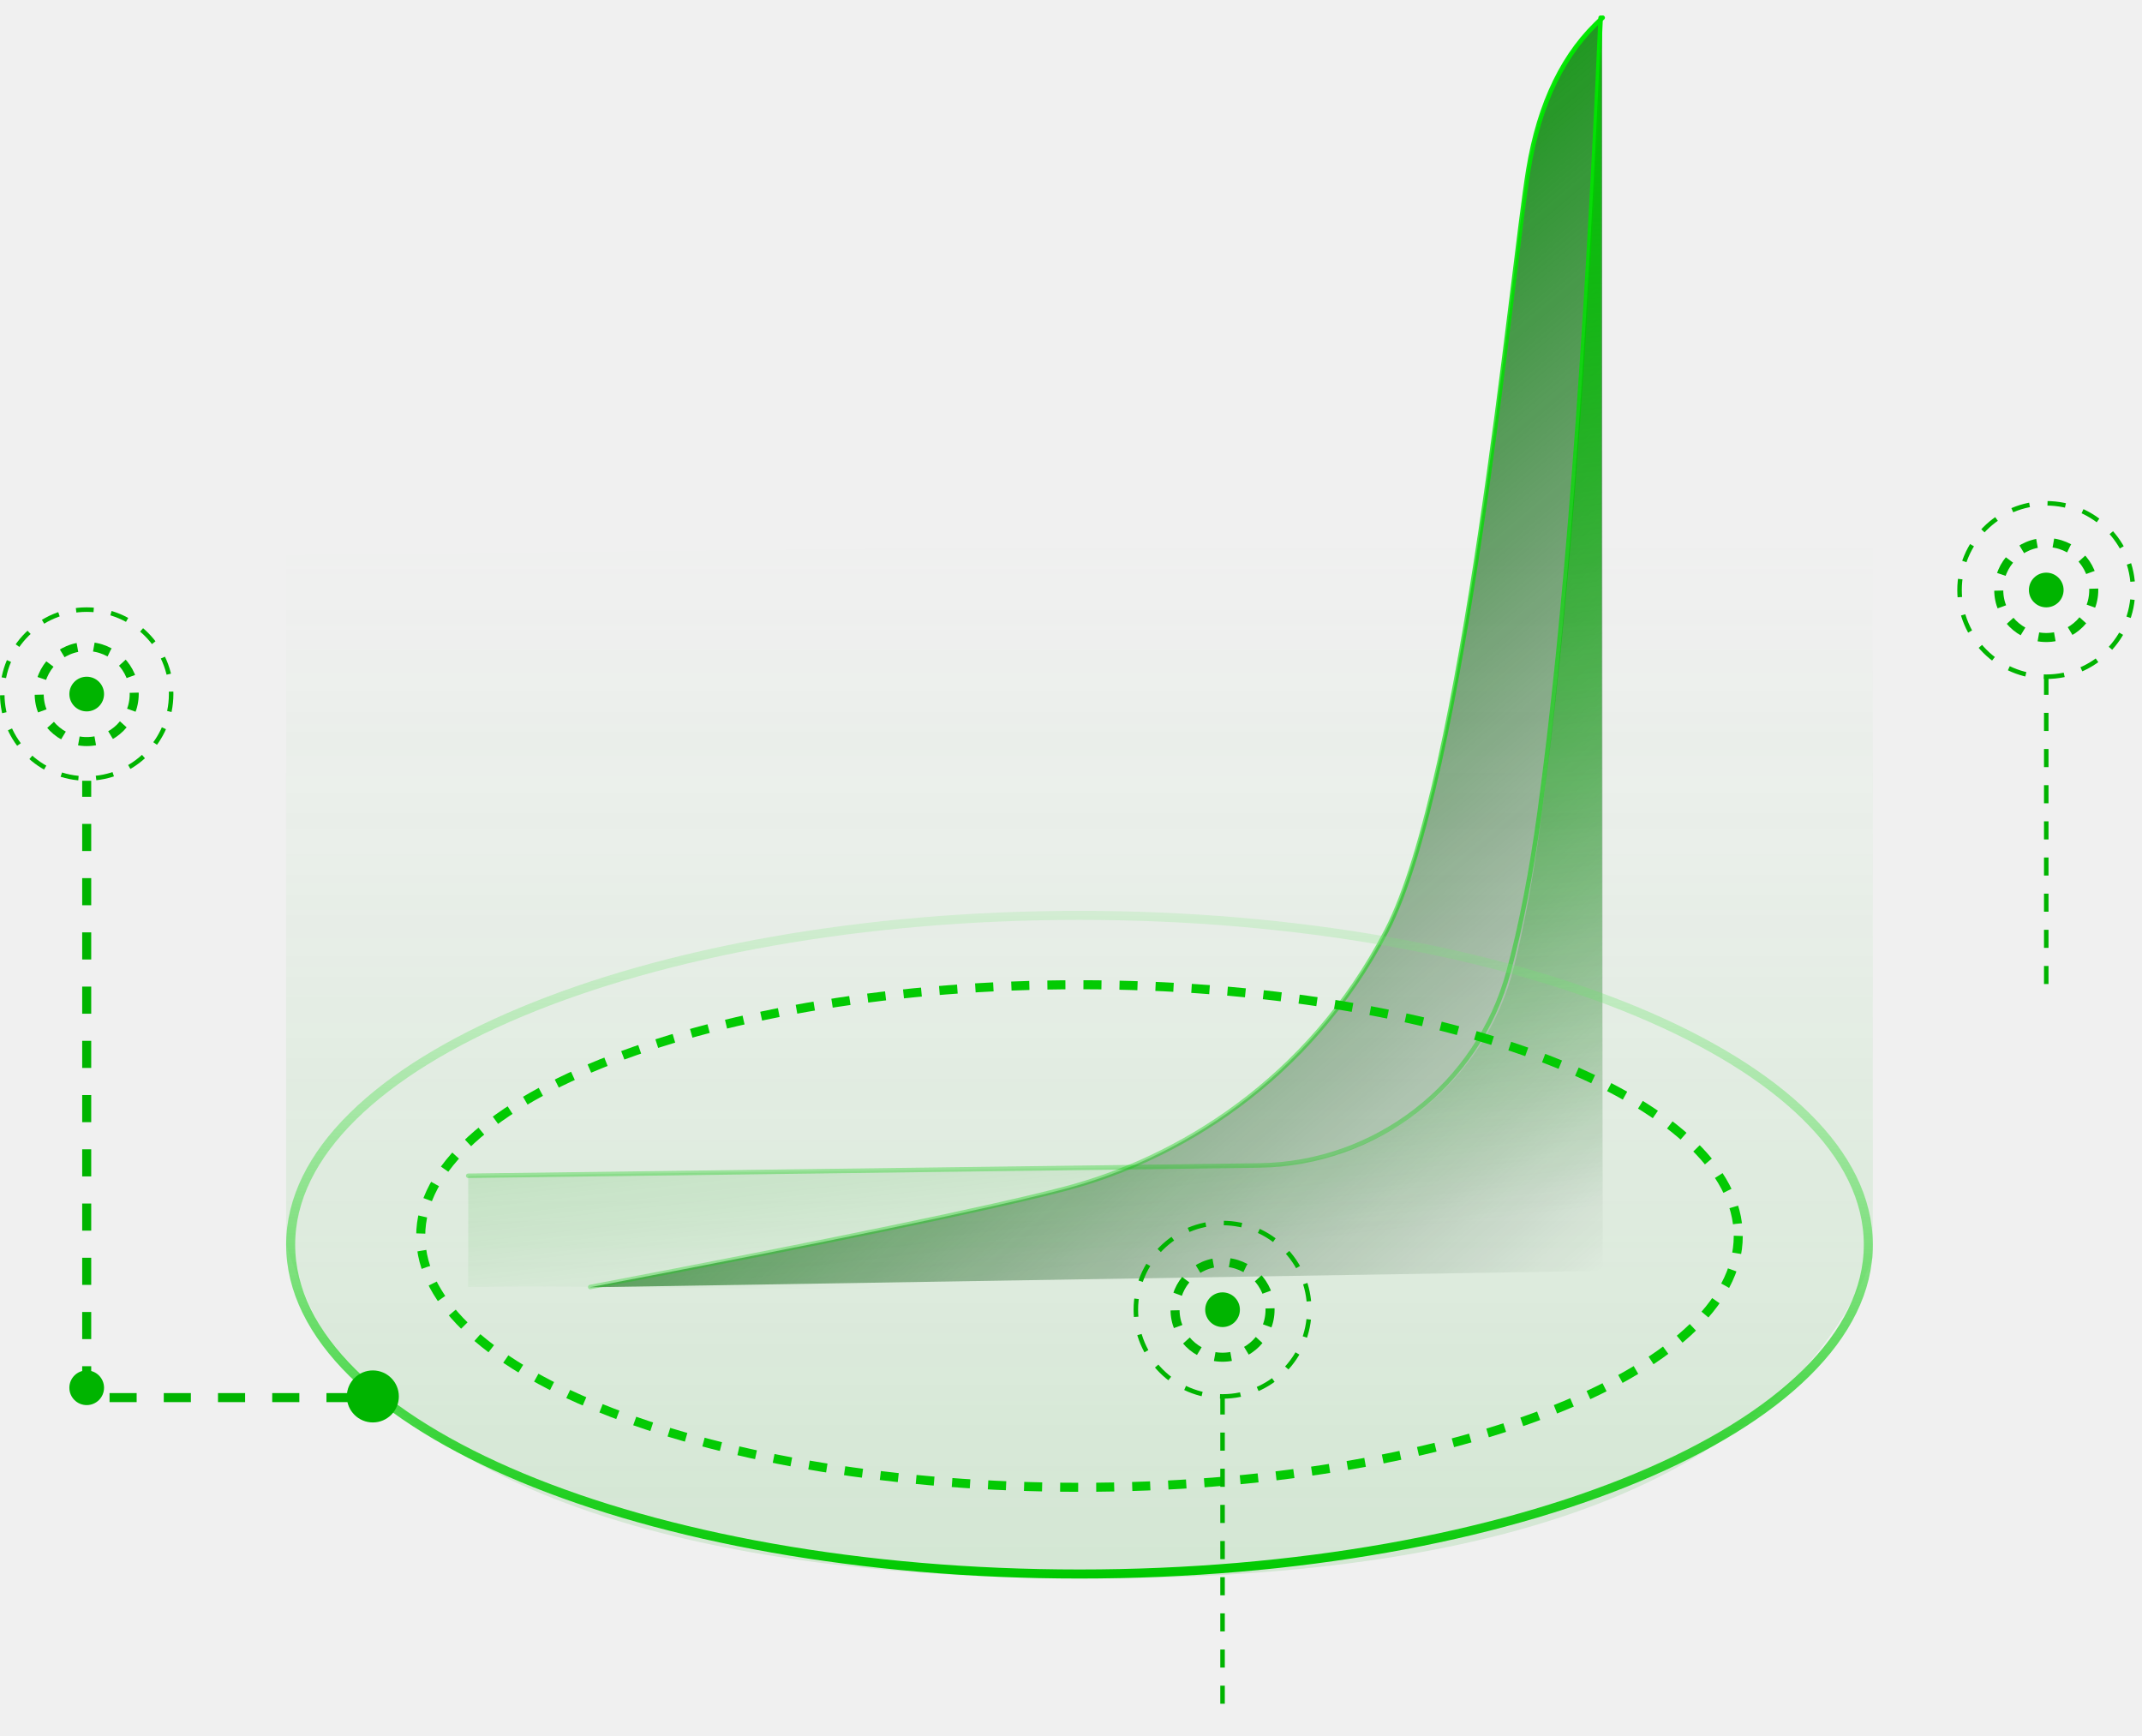
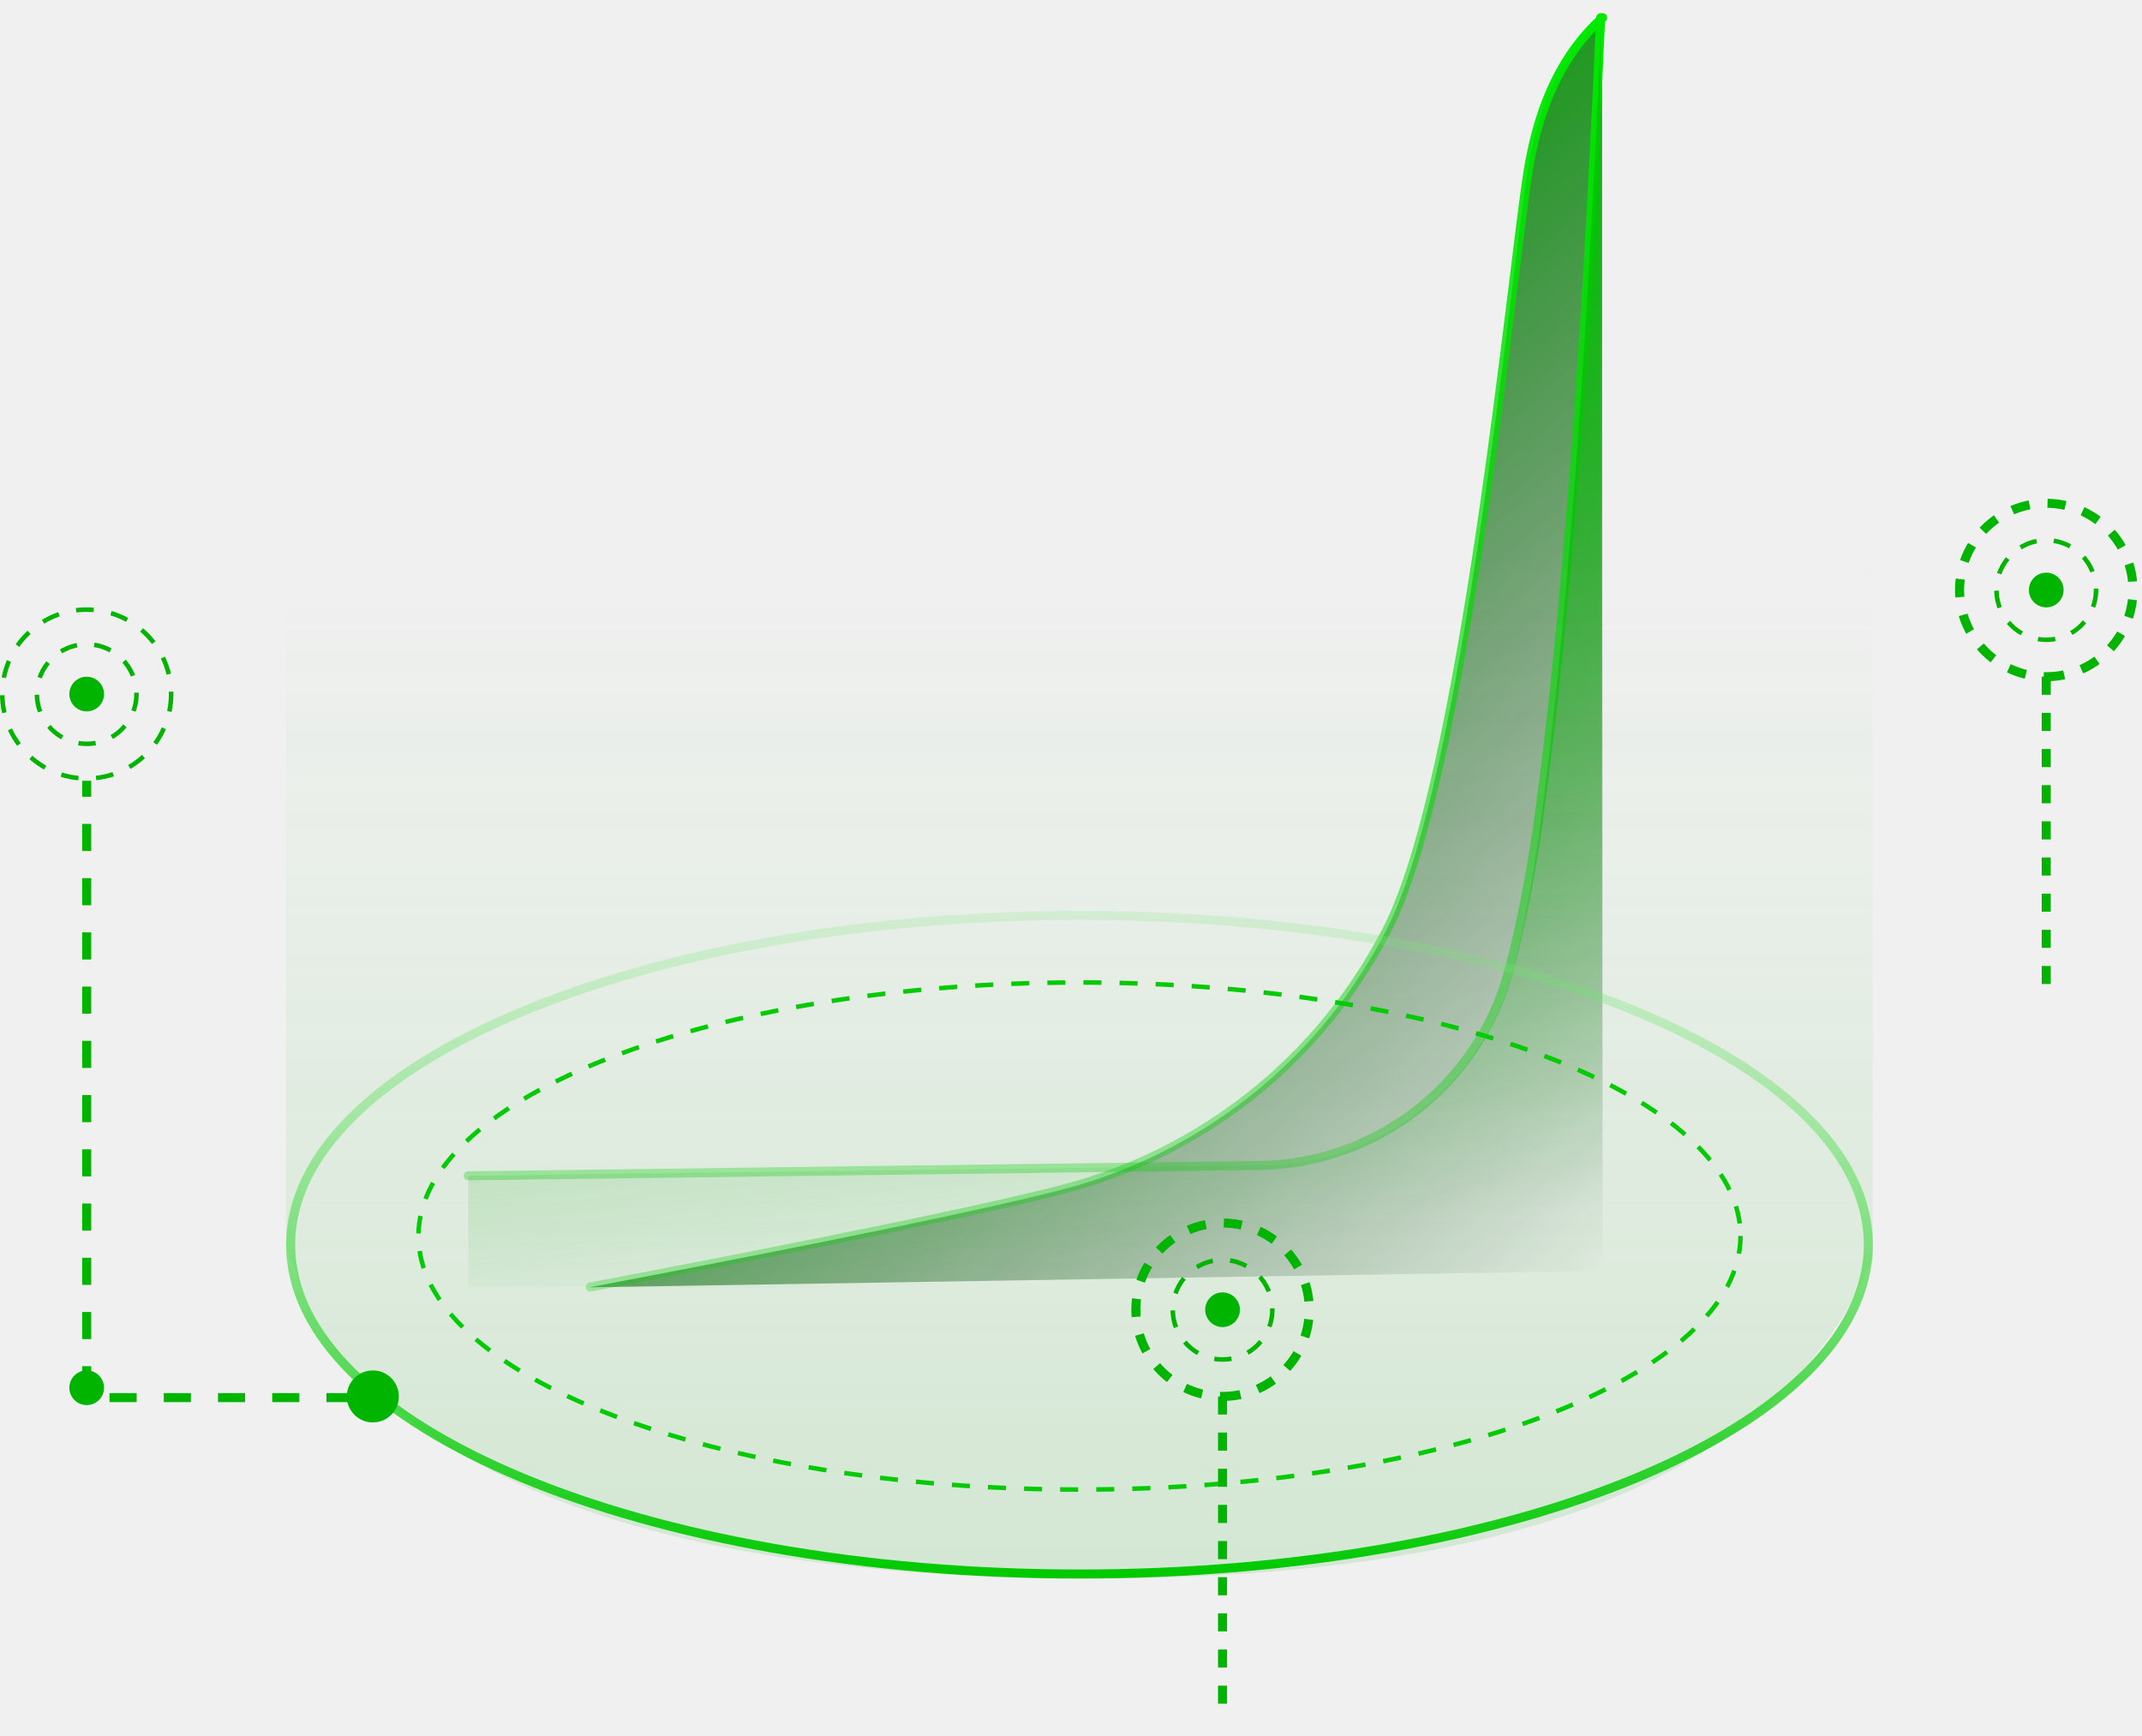
<svg xmlns="http://www.w3.org/2000/svg" xmlns:xlink="http://www.w3.org/1999/xlink" width="237px" height="192px" viewBox="0 0 237 192" version="1.1">
  <defs>
    <linearGradient x1="29.263%" y1="33.33%" x2="81.855%" y2="110.425%" id="linearGradient-1">
      <stop stop-color="#009E00" offset="0%" />
      <stop stop-color="#00120A" stop-opacity="0" offset="100%" />
    </linearGradient>
    <linearGradient x1="50%" y1="0%" x2="50%" y2="100%" id="linearGradient-2">
      <stop stop-color="#00E900" offset="0%" />
      <stop stop-color="#00CF00" stop-opacity="0.3" offset="100%" />
    </linearGradient>
    <linearGradient x1="50%" y1="0%" x2="50%" y2="100%" id="linearGradient-3">
      <stop stop-color="#00E900" offset="0%" />
      <stop stop-color="#00CF00" stop-opacity="0.311" offset="100%" />
    </linearGradient>
    <linearGradient x1="50%" y1="0.779%" x2="60.113%" y2="97.812%" id="linearGradient-4">
      <stop stop-color="#00CD00" offset="0%" />
      <stop stop-color="#009E00" stop-opacity="0" offset="100%" />
    </linearGradient>
    <linearGradient x1="50%" y1="0%" x2="50%" y2="100%" id="linearGradient-5">
      <stop stop-color="#5DD95D" stop-opacity="0" offset="0%" />
      <stop stop-color="#30B130" stop-opacity="0.2" offset="100%" />
    </linearGradient>
    <linearGradient x1="50%" y1="0%" x2="50%" y2="100%" id="linearGradient-6">
      <stop stop-color="#7BE87B" stop-opacity="0.2" offset="0%" />
      <stop stop-color="#00C900" offset="100%" />
    </linearGradient>
    <ellipse id="path-7" cx="119.439" cy="134.789" rx="73.39" ry="28.301" />
    <mask id="mask-8" maskContentUnits="userSpaceOnUse" maskUnits="objectBoundingBox" x="0" y="0" width="146.78" height="56.602" fill="white">
      <use xlink:href="#path-7" />
    </mask>
    <circle id="path-9" cx="9.593" cy="9.593" r="5.756" />
    <mask id="mask-10" maskContentUnits="userSpaceOnUse" maskUnits="objectBoundingBox" x="0" y="0" width="11.512" height="11.512" fill="white">
      <use xlink:href="#path-9" />
    </mask>
    <circle id="path-11" cx="9.593" cy="9.593" r="5.756" />
    <mask id="mask-12" maskContentUnits="userSpaceOnUse" maskUnits="objectBoundingBox" x="0" y="0" width="11.512" height="11.512" fill="white">
      <use xlink:href="#path-11" />
    </mask>
    <circle id="path-13" cx="9.593" cy="9.593" r="5.756" />
    <mask id="mask-14" maskContentUnits="userSpaceOnUse" maskUnits="objectBoundingBox" x="0" y="0" width="11.512" height="11.512" fill="white">
      <use xlink:href="#path-13" />
    </mask>
    <circle id="path-15" cx="9.593" cy="9.593" r="9.593" />
    <mask id="mask-16" maskContentUnits="userSpaceOnUse" maskUnits="objectBoundingBox" x="0" y="0" width="19.187" height="19.187" fill="white">
      <use xlink:href="#path-15" />
    </mask>
  </defs>
-   <g id="页面-1" stroke="none" stroke-width="1" fill="none" fill-rule="evenodd">
+   <g id="页面-1" stroke="none" strokeWidth="1" fill="none" fillRule="evenodd">
    <g id="切图" transform="translate(-454, -378)">
      <g id="编组-19" transform="translate(454, 378)">
        <g id="编组-9" transform="translate(0, 1.95935)">
          <g id="编组-8" transform="translate(51.80488, 0)">
            <g id="编组-5" transform="translate(13.43089, 0)">
              <path d="M-6.81658885e-15,140.463 C26.693,135.387 44.186,131.767 52.479,129.604 C64.918,126.36 79.46,117.693 88.108,101.042 C96.757,84.39 101.971,27.995 103.795,16.852 C105.011,9.422 107.752,3.816 112.019,0.031 L112.091,138.641 L-6.81658885e-15,140.463 Z" id="路径-14备份" fill="url(#linearGradient-1)" />
-               <path d="M0.072,140.432 C26.765,135.355 44.258,131.736 52.551,129.573 C64.99,126.328 79.532,117.662 88.18,101.01 C96.829,84.358 102.044,27.964 103.867,16.82 C105.083,9.391 107.824,3.784 112.091,-2.04497665e-13" id="路径-14" stroke="url(#linearGradient-2)" stroke-width="0.5" stroke-linecap="round" stroke-linejoin="round" />
+               <path d="M0.072,140.432 C26.765,135.355 44.258,131.736 52.551,129.573 C64.99,126.328 79.532,117.662 88.18,101.01 C96.829,84.358 102.044,27.964 103.867,16.82 C105.083,9.391 107.824,3.784 112.091,-2.04497665e-13" id="路径-14" stroke="url(#linearGradient-2)" strokeWidth="0.5" stroke-linecap="round" stroke-linejoin="round" />
            </g>
            <g id="编组-4">
-               <path d="M0,128.126 L87.492,126.986 C100.455,126.817 111.731,118.065 115.111,105.549 C116.487,100.454 117.635,94.544 118.553,87.821 C121.381,67.126 123.629,37.853 125.297,0" id="路径-15" stroke="url(#linearGradient-3)" stroke-width="0.5" stroke-linecap="round" stroke-linejoin="round" />
+               <path d="M0,128.126 L87.492,126.986 C100.455,126.817 111.731,118.065 115.111,105.549 C116.487,100.454 117.635,94.544 118.553,87.821 C121.381,67.126 123.629,37.853 125.297,0" id="路径-15" stroke="url(#linearGradient-3)" strokeWidth="0.5" stroke-linecap="round" stroke-linejoin="round" />
              <path d="M-2.18130843e-13,128.126 L87.948,126.98 C101.103,126.809 112.495,117.803 115.698,105.042 C116.816,100.585 117.768,95.484 118.553,89.74 C121.381,69.045 123.629,39.771 125.297,1.919 L125.522,140.432 C70.839,140.723 34.003,140.723 15.013,140.432 C9.181,140.342 4.177,140.342 -2.18130843e-13,140.432 L-2.18130843e-13,128.126 Z" id="路径-15备份-2" fill="url(#linearGradient-4)" />
            </g>
          </g>
          <path d="M31.659,135.748 L31.659,59.446 L207.22,57.561 L207.22,137.187 C197.624,160.851 168.74,172.683 120.569,172.683 C80.032,172.683 51.166,164.597 37.028,147.16 C35.253,144.971 33.463,141.167 31.659,135.748 Z" id="路径-18" fill="url(#linearGradient-5)" opacity="0.762" />
          <ellipse id="椭圆形" stroke="url(#linearGradient-6)" cx="119.439" cy="135.748" rx="87.28" ry="36.435" />
-           <use id="椭圆形" stroke="#03CA03" mask="url(#mask-8)" stroke-width="2" stroke-dasharray="2" xlink:href="#path-7" />
+           <use id="椭圆形" stroke="#03CA03" mask="url(#mask-8)" strokeWidth="2" stroke-dasharray="2" xlink:href="#path-7" />
          <g id="编组-6" transform="translate(125.6748, 133.3496)">
            <circle id="椭圆形" fill="#00B400" cx="9.593" cy="9.593" r="1.919" />
-             <use id="椭圆形" stroke="#00B400" mask="url(#mask-10)" stroke-width="2" stroke-dasharray="2" xlink:href="#path-9" />
-             <path d="M9.593,19.187 C14.892,19.187 19.187,14.892 19.187,9.593 C19.187,4.295 14.892,1.47792889e-12 9.593,1.47792889e-12 C4.295,1.47792889e-12 1.45661261e-12,4.295 1.45661261e-12,9.593 C1.45661261e-12,14.892 4.295,19.187 9.593,19.187 Z M9.593,19.187 L9.593,55.161" id="形状结合" stroke="#00B400" stroke-width="0.5" stroke-dasharray="2" />
+             <use id="椭圆形" stroke="#00B400" mask="url(#mask-10)" strokeWidth="2" stroke-dasharray="2" xlink:href="#path-9" />
+             <path d="M9.593,19.187 C14.892,19.187 19.187,14.892 19.187,9.593 C19.187,4.295 14.892,1.47792889e-12 9.593,1.47792889e-12 C4.295,1.47792889e-12 1.45661261e-12,4.295 1.45661261e-12,9.593 C1.45661261e-12,14.892 4.295,19.187 9.593,19.187 Z M9.593,19.187 L9.593,55.161" id="形状结合" stroke="#00B400" strokeWidth="0.5" stroke-dasharray="2" />
          </g>
          <g id="编组-6备份" transform="translate(216.813, 53.72358)">
            <circle id="椭圆形" fill="#00B400" cx="9.593" cy="9.593" r="1.919" />
-             <use id="椭圆形" stroke="#00B400" mask="url(#mask-12)" stroke-width="2" stroke-dasharray="2" xlink:href="#path-11" />
-             <path d="M9.593,19.187 C14.892,19.187 19.187,14.892 19.187,9.593 C19.187,4.295 14.892,1.47792889e-12 9.593,1.47792889e-12 C4.295,1.47792889e-12 1.47792889e-12,4.295 1.47792889e-12,9.593 C1.47792889e-12,14.892 4.295,19.187 9.593,19.187 Z M9.593,19.187 L9.593,55.161" id="形状结合" stroke="#00B400" stroke-width="0.5" stroke-dasharray="2" />
+             <use id="椭圆形" stroke="#00B400" mask="url(#mask-12)" strokeWidth="2" stroke-dasharray="2" xlink:href="#path-11" />
+             <path d="M9.593,19.187 C14.892,19.187 19.187,14.892 19.187,9.593 C19.187,4.295 14.892,1.47792889e-12 9.593,1.47792889e-12 C4.295,1.47792889e-12 1.47792889e-12,4.295 1.47792889e-12,9.593 C1.47792889e-12,14.892 4.295,19.187 9.593,19.187 Z M9.593,19.187 L9.593,55.161" id="形状结合" stroke="#00B400" strokeWidth="0.5" stroke-dasharray="2" />
          </g>
          <g id="编组-7" transform="translate(0, 65.23577)">
            <circle id="椭圆形" fill="#00B400" cx="9.593" cy="9.593" r="1.919" />
-             <use id="椭圆形" stroke="#00B400" mask="url(#mask-14)" stroke-width="2" stroke-dasharray="2" xlink:href="#path-13" />
+             <use id="椭圆形" stroke="#00B400" mask="url(#mask-14)" strokeWidth="2" stroke-dasharray="2" xlink:href="#path-13" />
            <use id="椭圆形备份-2" stroke="#00B400" mask="url(#mask-16)" stroke-dasharray="2" xlink:href="#path-15" />
          </g>
          <circle id="椭圆形" fill="#00B400" cx="41.252" cy="152.537" r="2.878" />
          <circle id="椭圆形" fill="#00B400" cx="9.593" cy="151.577" r="1.919" />
          <path d="M39.12,152.667 L9.593,152.667 L9.593,84.423" id="路径-17" stroke="#00B400" stroke-dasharray="3" />
        </g>
      </g>
    </g>
  </g>
</svg>
